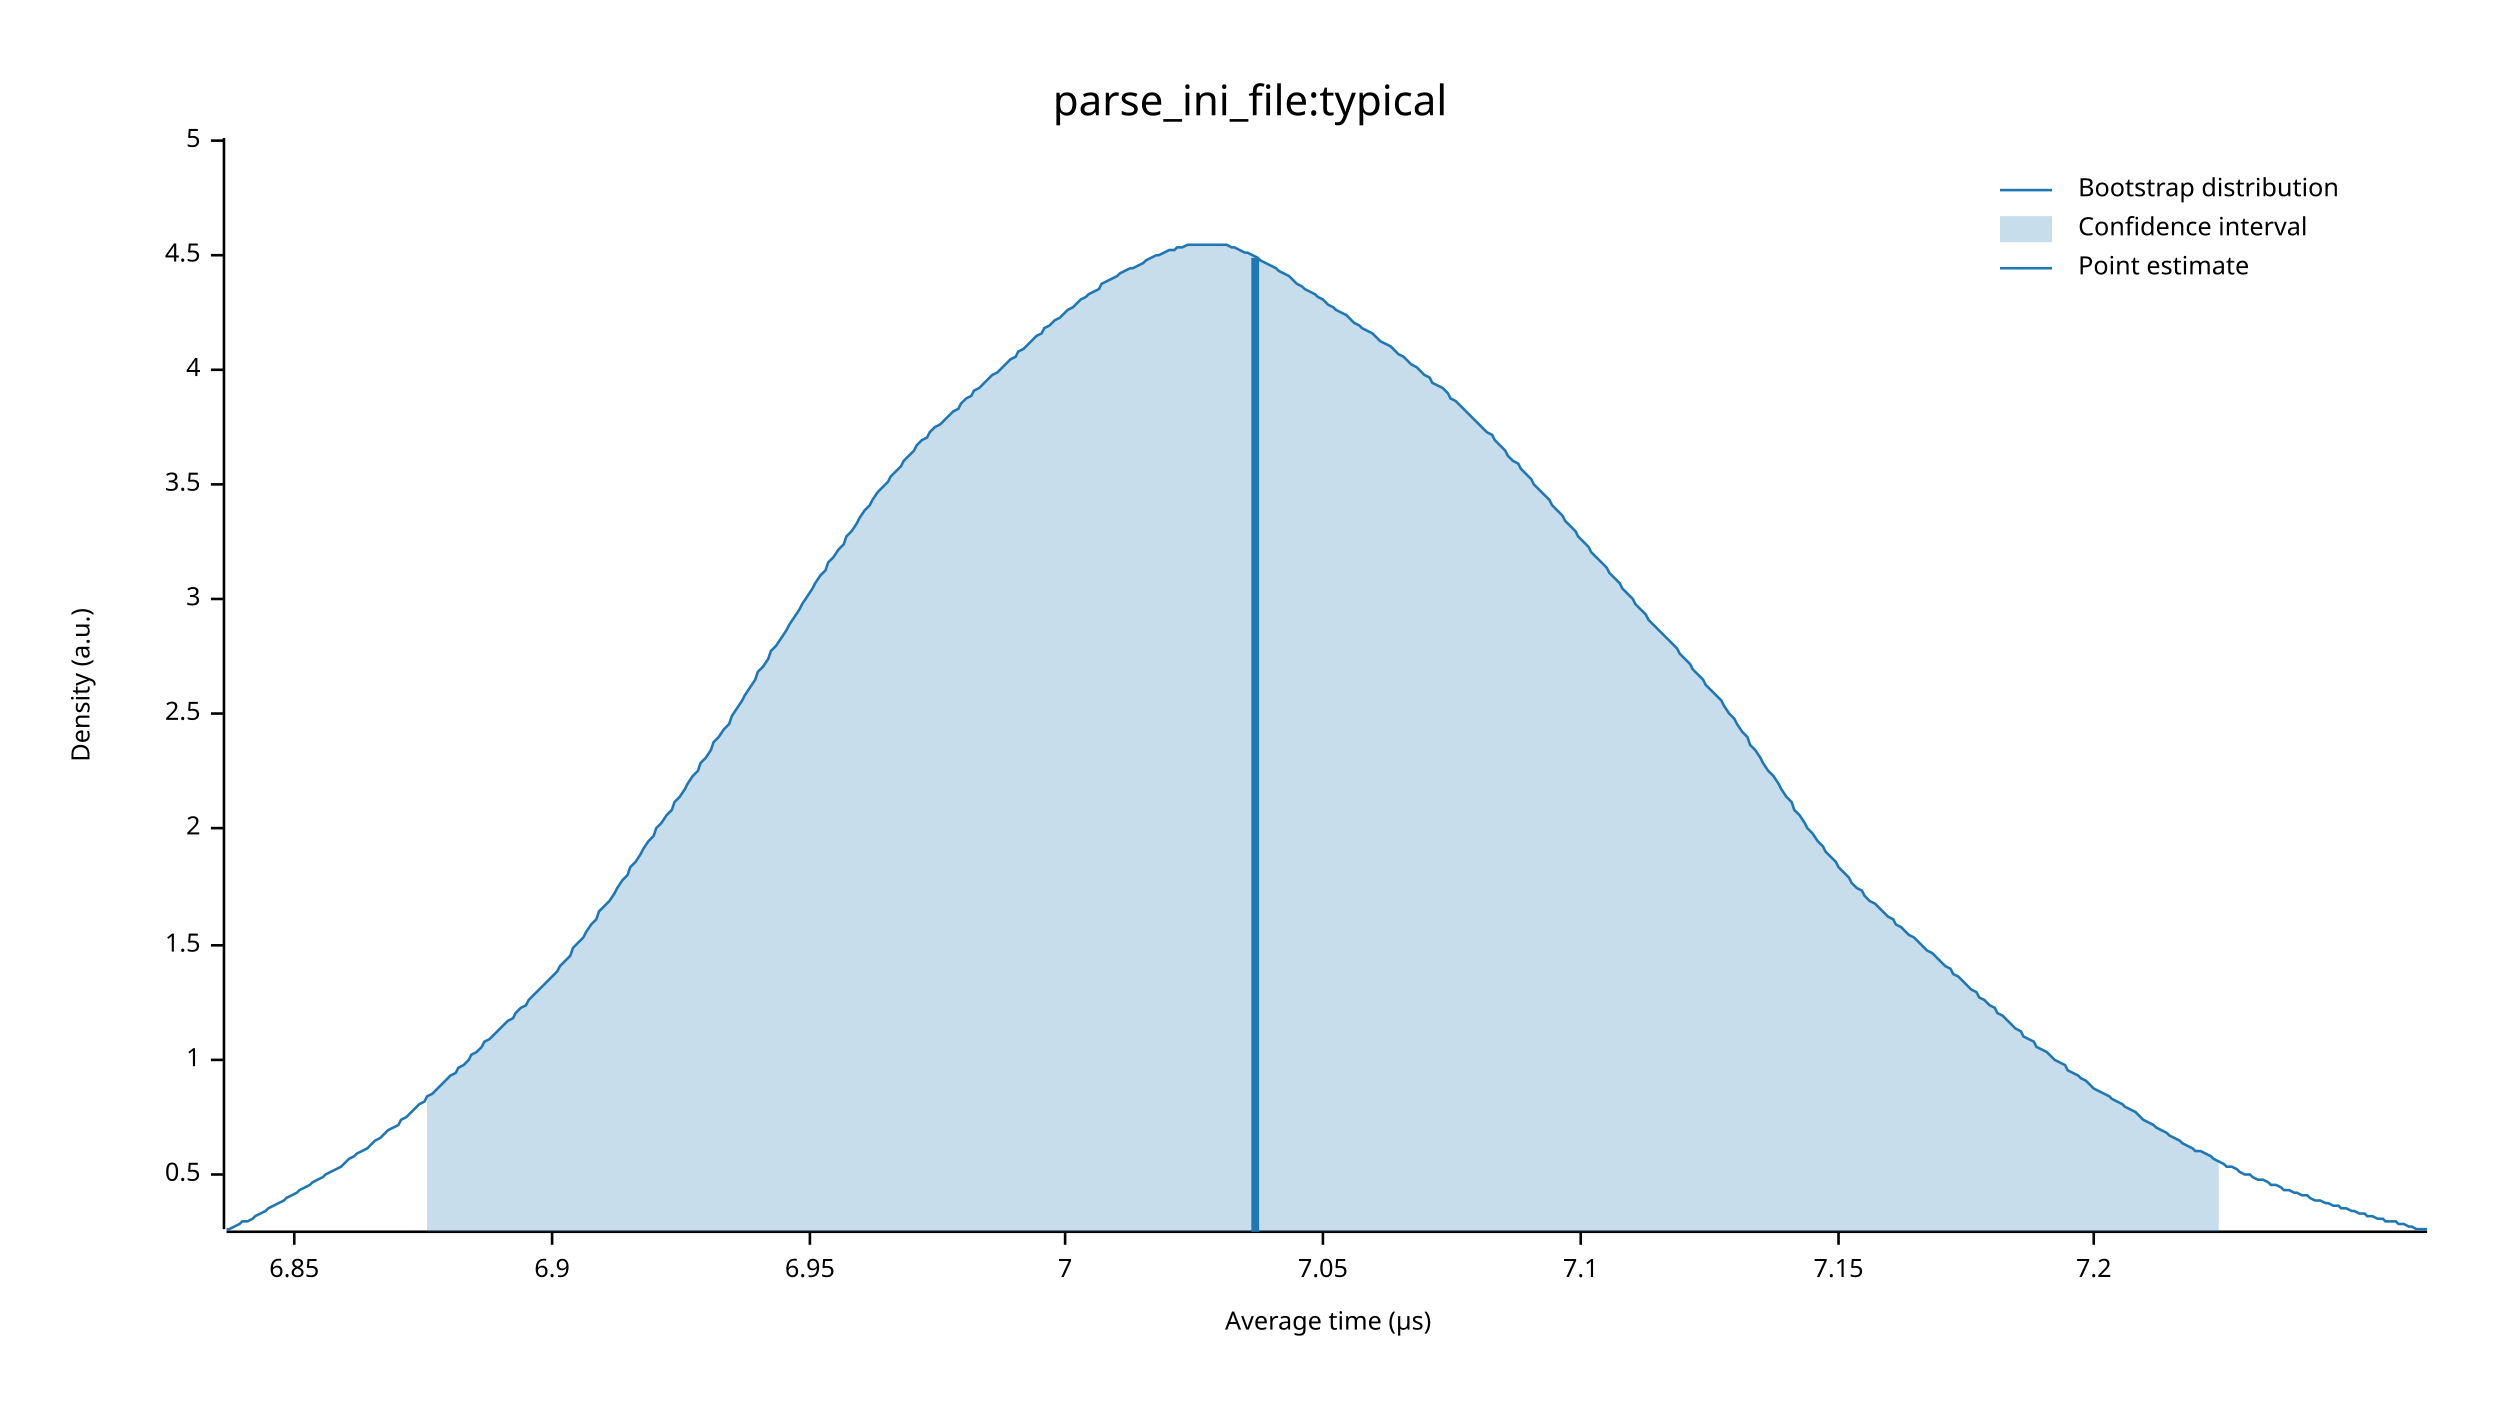
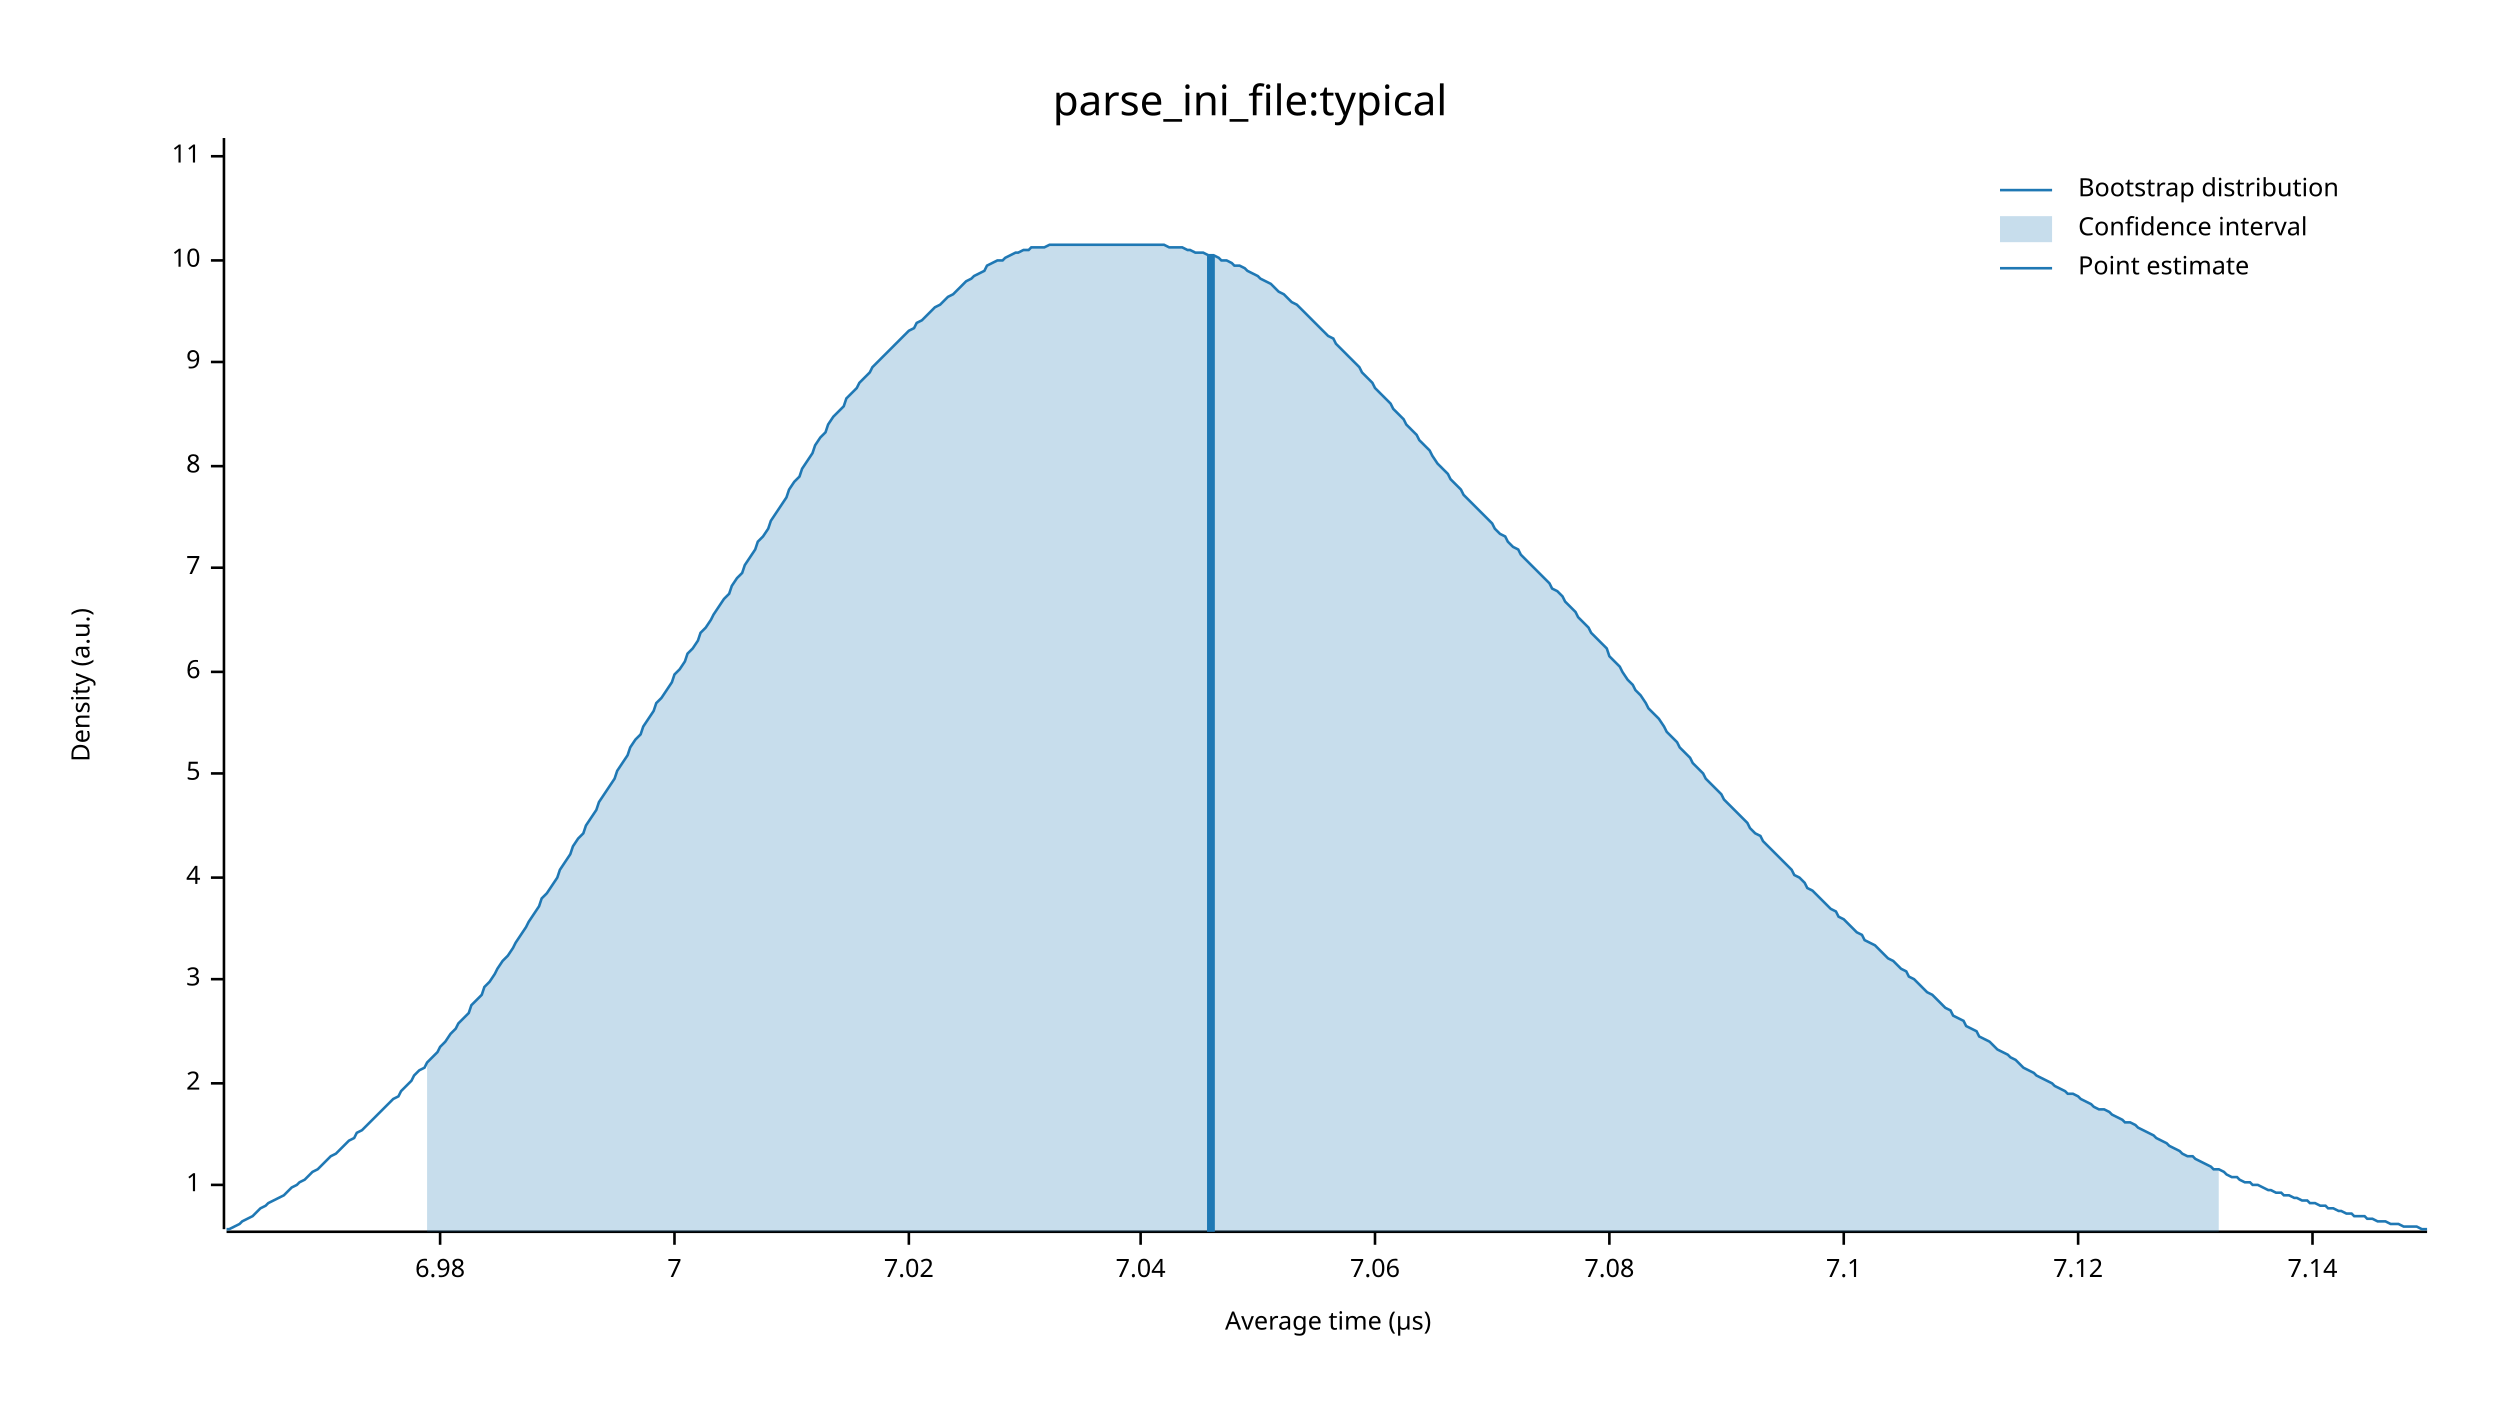
<svg xmlns="http://www.w3.org/2000/svg" width="960" height="540" viewBox="0 0 960 540">
  <text x="480" y="32" dy="0.76em" text-anchor="middle" font-family="sans-serif" font-size="16.129" opacity="1" fill="#000000">
parse_ini_file:typical
</text>
  <text x="27" y="263" dy="0.76em" text-anchor="middle" font-family="sans-serif" font-size="9.677" opacity="1" fill="#000000" transform="rotate(270, 27, 263)">
Density (a.u.)
</text>
  <text x="510" y="513" dy="-0.5ex" text-anchor="middle" font-family="sans-serif" font-size="9.677" opacity="1" fill="#000000">
Average time (µs)
</text>
  <polyline fill="none" opacity="1" stroke="#000000" stroke-width="1" points="86,53 86,472 " />
-   <text x="77" y="451" dy="0.5ex" text-anchor="end" font-family="sans-serif" font-size="9.677" opacity="1" fill="#000000">
- 0.5
- </text>
-   <polyline fill="none" opacity="1" stroke="#000000" stroke-width="1" points="81,451 86,451 " />
-   <text x="77" y="407" dy="0.5ex" text-anchor="end" font-family="sans-serif" font-size="9.677" opacity="1" fill="#000000">
+   <text x="77" y="455" dy="0.5ex" text-anchor="end" font-family="sans-serif" font-size="9.677" opacity="1" fill="#000000">
1
</text>
-   <polyline fill="none" opacity="1" stroke="#000000" stroke-width="1" points="81,407 86,407 " />
-   <text x="77" y="363" dy="0.5ex" text-anchor="end" font-family="sans-serif" font-size="9.677" opacity="1" fill="#000000">
- 1.5
- </text>
-   <polyline fill="none" opacity="1" stroke="#000000" stroke-width="1" points="81,363 86,363 " />
-   <text x="77" y="318" dy="0.5ex" text-anchor="end" font-family="sans-serif" font-size="9.677" opacity="1" fill="#000000">
+   <polyline fill="none" opacity="1" stroke="#000000" stroke-width="1" points="81,455 86,455 " />
+   <text x="77" y="416" dy="0.5ex" text-anchor="end" font-family="sans-serif" font-size="9.677" opacity="1" fill="#000000">
2
</text>
-   <polyline fill="none" opacity="1" stroke="#000000" stroke-width="1" points="81,318 86,318 " />
-   <text x="77" y="274" dy="0.5ex" text-anchor="end" font-family="sans-serif" font-size="9.677" opacity="1" fill="#000000">
- 2.5
- </text>
-   <polyline fill="none" opacity="1" stroke="#000000" stroke-width="1" points="81,274 86,274 " />
-   <text x="77" y="230" dy="0.5ex" text-anchor="end" font-family="sans-serif" font-size="9.677" opacity="1" fill="#000000">
+   <polyline fill="none" opacity="1" stroke="#000000" stroke-width="1" points="81,416 86,416 " />
+   <text x="77" y="376" dy="0.5ex" text-anchor="end" font-family="sans-serif" font-size="9.677" opacity="1" fill="#000000">
3
</text>
-   <polyline fill="none" opacity="1" stroke="#000000" stroke-width="1" points="81,230 86,230 " />
-   <text x="77" y="186" dy="0.5ex" text-anchor="end" font-family="sans-serif" font-size="9.677" opacity="1" fill="#000000">
- 3.5
- </text>
-   <polyline fill="none" opacity="1" stroke="#000000" stroke-width="1" points="81,186 86,186 " />
-   <text x="77" y="142" dy="0.5ex" text-anchor="end" font-family="sans-serif" font-size="9.677" opacity="1" fill="#000000">
+   <polyline fill="none" opacity="1" stroke="#000000" stroke-width="1" points="81,376 86,376 " />
+   <text x="77" y="337" dy="0.5ex" text-anchor="end" font-family="sans-serif" font-size="9.677" opacity="1" fill="#000000">
4
</text>
-   <polyline fill="none" opacity="1" stroke="#000000" stroke-width="1" points="81,142 86,142 " />
-   <text x="77" y="98" dy="0.5ex" text-anchor="end" font-family="sans-serif" font-size="9.677" opacity="1" fill="#000000">
- 4.5
- </text>
-   <polyline fill="none" opacity="1" stroke="#000000" stroke-width="1" points="81,98 86,98 " />
-   <text x="77" y="54" dy="0.5ex" text-anchor="end" font-family="sans-serif" font-size="9.677" opacity="1" fill="#000000">
+   <polyline fill="none" opacity="1" stroke="#000000" stroke-width="1" points="81,337 86,337 " />
+   <text x="77" y="297" dy="0.5ex" text-anchor="end" font-family="sans-serif" font-size="9.677" opacity="1" fill="#000000">
5
</text>
-   <polyline fill="none" opacity="1" stroke="#000000" stroke-width="1" points="81,54 86,54 " />
-   <polyline fill="none" opacity="1" stroke="#000000" stroke-width="1" points="87,473 932,473 " />
-   <text x="113" y="483" dy="0.76em" text-anchor="middle" font-family="sans-serif" font-size="9.677" opacity="1" fill="#000000">
- 6.85
+   <polyline fill="none" opacity="1" stroke="#000000" stroke-width="1" points="81,297 86,297 " />
+   <text x="77" y="258" dy="0.5ex" text-anchor="end" font-family="sans-serif" font-size="9.677" opacity="1" fill="#000000">
+ 6
</text>
-   <polyline fill="none" opacity="1" stroke="#000000" stroke-width="1" points="113,473 113,478 " />
-   <text x="212" y="483" dy="0.76em" text-anchor="middle" font-family="sans-serif" font-size="9.677" opacity="1" fill="#000000">
- 6.9
- </text>
-   <polyline fill="none" opacity="1" stroke="#000000" stroke-width="1" points="212,473 212,478 " />
-   <text x="311" y="483" dy="0.76em" text-anchor="middle" font-family="sans-serif" font-size="9.677" opacity="1" fill="#000000">
- 6.95
- </text>
-   <polyline fill="none" opacity="1" stroke="#000000" stroke-width="1" points="311,473 311,478 " />
-   <text x="409" y="483" dy="0.76em" text-anchor="middle" font-family="sans-serif" font-size="9.677" opacity="1" fill="#000000">
+   <polyline fill="none" opacity="1" stroke="#000000" stroke-width="1" points="81,258 86,258 " />
+   <text x="77" y="218" dy="0.5ex" text-anchor="end" font-family="sans-serif" font-size="9.677" opacity="1" fill="#000000">
7
</text>
-   <polyline fill="none" opacity="1" stroke="#000000" stroke-width="1" points="409,473 409,478 " />
-   <text x="508" y="483" dy="0.76em" text-anchor="middle" font-family="sans-serif" font-size="9.677" opacity="1" fill="#000000">
- 7.05
+   <polyline fill="none" opacity="1" stroke="#000000" stroke-width="1" points="81,218 86,218 " />
+   <text x="77" y="179" dy="0.5ex" text-anchor="end" font-family="sans-serif" font-size="9.677" opacity="1" fill="#000000">
+ 8
</text>
-   <polyline fill="none" opacity="1" stroke="#000000" stroke-width="1" points="508,473 508,478 " />
-   <text x="607" y="483" dy="0.76em" text-anchor="middle" font-family="sans-serif" font-size="9.677" opacity="1" fill="#000000">
+   <polyline fill="none" opacity="1" stroke="#000000" stroke-width="1" points="81,179 86,179 " />
+   <text x="77" y="139" dy="0.5ex" text-anchor="end" font-family="sans-serif" font-size="9.677" opacity="1" fill="#000000">
+ 9
+ </text>
+   <polyline fill="none" opacity="1" stroke="#000000" stroke-width="1" points="81,139 86,139 " />
+   <text x="77" y="100" dy="0.5ex" text-anchor="end" font-family="sans-serif" font-size="9.677" opacity="1" fill="#000000">
+ 10
+ </text>
+   <polyline fill="none" opacity="1" stroke="#000000" stroke-width="1" points="81,100 86,100 " />
+   <text x="77" y="60" dy="0.5ex" text-anchor="end" font-family="sans-serif" font-size="9.677" opacity="1" fill="#000000">
+ 11
+ </text>
+   <polyline fill="none" opacity="1" stroke="#000000" stroke-width="1" points="81,60 86,60 " />
+   <polyline fill="none" opacity="1" stroke="#000000" stroke-width="1" points="87,473 932,473 " />
+   <text x="169" y="483" dy="0.76em" text-anchor="middle" font-family="sans-serif" font-size="9.677" opacity="1" fill="#000000">
+ 6.98
+ </text>
+   <polyline fill="none" opacity="1" stroke="#000000" stroke-width="1" points="169,473 169,478 " />
+   <text x="259" y="483" dy="0.76em" text-anchor="middle" font-family="sans-serif" font-size="9.677" opacity="1" fill="#000000">
+ 7
+ </text>
+   <polyline fill="none" opacity="1" stroke="#000000" stroke-width="1" points="259,473 259,478 " />
+   <text x="349" y="483" dy="0.76em" text-anchor="middle" font-family="sans-serif" font-size="9.677" opacity="1" fill="#000000">
+ 7.02
+ </text>
+   <polyline fill="none" opacity="1" stroke="#000000" stroke-width="1" points="349,473 349,478 " />
+   <text x="438" y="483" dy="0.76em" text-anchor="middle" font-family="sans-serif" font-size="9.677" opacity="1" fill="#000000">
+ 7.04
+ </text>
+   <polyline fill="none" opacity="1" stroke="#000000" stroke-width="1" points="438,473 438,478 " />
+   <text x="528" y="483" dy="0.76em" text-anchor="middle" font-family="sans-serif" font-size="9.677" opacity="1" fill="#000000">
+ 7.06
+ </text>
+   <polyline fill="none" opacity="1" stroke="#000000" stroke-width="1" points="528,473 528,478 " />
+   <text x="618" y="483" dy="0.76em" text-anchor="middle" font-family="sans-serif" font-size="9.677" opacity="1" fill="#000000">
+ 7.08
+ </text>
+   <polyline fill="none" opacity="1" stroke="#000000" stroke-width="1" points="618,473 618,478 " />
+   <text x="708" y="483" dy="0.76em" text-anchor="middle" font-family="sans-serif" font-size="9.677" opacity="1" fill="#000000">
7.1
</text>
-   <polyline fill="none" opacity="1" stroke="#000000" stroke-width="1" points="607,473 607,478 " />
-   <text x="706" y="483" dy="0.76em" text-anchor="middle" font-family="sans-serif" font-size="9.677" opacity="1" fill="#000000">
- 7.15
+   <polyline fill="none" opacity="1" stroke="#000000" stroke-width="1" points="708,473 708,478 " />
+   <text x="798" y="483" dy="0.76em" text-anchor="middle" font-family="sans-serif" font-size="9.677" opacity="1" fill="#000000">
+ 7.12
</text>
-   <polyline fill="none" opacity="1" stroke="#000000" stroke-width="1" points="706,473 706,478 " />
-   <text x="804" y="483" dy="0.76em" text-anchor="middle" font-family="sans-serif" font-size="9.677" opacity="1" fill="#000000">
- 7.2
+   <polyline fill="none" opacity="1" stroke="#000000" stroke-width="1" points="798,473 798,478 " />
+   <text x="888" y="483" dy="0.76em" text-anchor="middle" font-family="sans-serif" font-size="9.677" opacity="1" fill="#000000">
+ 7.14
</text>
-   <polyline fill="none" opacity="1" stroke="#000000" stroke-width="1" points="804,473 804,478 " />
-   <polyline fill="none" opacity="1" stroke="#1F78B4" stroke-width="1" points="87,472 88,472 90,471 92,470 93,469 95,469 97,468 98,467 100,466 102,465 103,464 105,463 107,462 109,461 110,460 112,459 114,458 115,457 117,456 119,455 120,454 122,453 124,452 125,451 127,450 129,449 131,448 132,447 134,445 136,444 137,443 139,442 141,441 142,440 144,438 146,437 147,436 149,434 151,433 153,432 154,430 156,429 158,427 159,426 161,424 163,423 164,421 166,420 168,418 169,417 171,415 173,413 175,412 176,410 178,409 180,407 181,405 183,404 185,402 186,400 188,399 190,397 191,396 193,394 195,392 197,391 198,389 200,387 202,386 203,384 205,382 207,380 208,379 210,377 212,375 214,373 215,371 217,369 219,367 220,364 222,362 224,360 225,358 227,355 229,353 230,350 232,348 234,346 236,343 237,341 239,338 241,336 242,333 244,331 246,328 247,326 249,323 251,321 252,318 254,316 256,313 258,311 259,308 261,306 263,303 264,301 266,298 268,296 269,293 271,291 273,288 274,285 276,283 278,280 280,278 281,275 283,272 285,269 286,267 288,264 290,261 291,258 293,256 295,253 296,250 298,248 300,245 302,242 303,240 305,237 307,234 308,232 310,229 312,226 313,224 315,221 317,219 318,216 320,214 322,211 324,209 325,206 327,204 329,201 330,199 332,196 334,194 335,192 337,189 339,187 341,185 342,183 344,181 346,179 347,177 349,175 351,173 352,171 354,169 356,168 357,166 359,164 361,163 363,161 364,160 366,158 368,157 369,155 371,153 373,152 374,150 376,149 378,147 379,146 381,144 383,143 385,141 386,140 388,138 390,137 391,135 393,134 395,132 396,131 398,129 400,128 401,126 403,125 405,123 407,122 408,121 410,119 412,118 413,117 415,115 417,114 418,113 420,112 422,111 423,109 425,108 427,107 429,106 430,105 432,104 434,103 435,103 437,102 439,101 440,100 442,99 444,98 445,98 447,97 449,96 451,96 452,95 454,95 456,94 457,94 459,94 461,94 462,94 464,94 466,94 468,94 469,94 471,94 473,95 474,95 476,96 478,97 479,97 481,98 483,99 484,100 486,101 488,102 490,103 491,104 493,105 495,106 496,107 498,109 500,110 501,111 503,112 505,113 506,114 508,115 510,117 512,118 513,119 515,120 517,121 518,122 520,124 522,125 523,126 525,127 527,128 528,129 530,131 532,132 534,133 535,134 537,136 539,137 540,138 542,140 544,141 545,142 547,144 549,145 550,147 552,148 554,149 556,151 557,153 559,154 561,156 562,157 564,159 566,161 567,162 569,164 571,166 573,167 574,169 576,171 578,173 579,175 581,177 583,178 584,180 586,182 588,184 589,186 591,188 593,190 595,192 596,194 598,196 600,198 601,200 603,202 605,204 606,206 608,208 610,210 611,212 613,214 615,216 617,218 618,220 620,222 622,224 623,226 625,228 627,230 628,232 630,234 632,236 633,238 635,240 637,242 639,244 640,245 642,247 644,249 645,251 647,253 649,255 650,257 652,259 654,261 655,263 657,265 659,267 661,269 662,271 664,274 666,276 667,278 669,281 671,283 672,286 674,288 676,291 677,293 679,296 681,298 683,301 684,303 686,306 688,308 689,311 691,313 693,316 694,318 696,320 698,323 700,325 701,327 703,329 705,331 706,333 708,335 710,337 711,339 713,341 715,342 716,344 718,346 720,347 722,349 723,350 725,352 727,353 728,355 730,356 732,358 733,359 735,360 737,362 738,363 740,365 742,366 744,368 745,369 747,371 749,372 750,374 752,375 754,377 755,378 757,380 759,381 760,383 762,384 764,386 766,387 767,389 769,390 771,392 772,393 774,395 776,396 777,398 779,399 781,400 782,402 784,403 786,404 788,406 789,407 791,408 793,409 794,411 796,412 798,413 799,414 801,415 803,417 804,418 806,419 808,420 810,421 811,422 813,423 815,424 816,425 818,426 820,427 821,428 823,430 825,431 827,432 828,433 830,434 832,435 833,436 835,437 837,438 838,439 840,440 842,441 843,442 845,442 847,443 849,444 850,445 852,446 854,447 855,448 857,448 859,449 860,450 862,451 864,451 865,452 867,453 869,453 871,454 872,455 874,455 876,456 877,457 879,457 881,458 882,458 884,459 886,459 887,460 889,461 891,461 893,462 894,462 896,463 898,463 899,464 901,464 903,465 904,465 906,466 908,466 909,467 911,467 913,468 915,468 916,469 918,469 920,469 921,470 923,470 925,471 926,471 928,472 930,472 932,472 " />
-   <polygon opacity="0.25" fill="#1F78B4" points="164,421 166,420 168,418 169,417 171,415 173,413 175,412 176,410 178,409 180,407 181,405 183,404 185,402 186,400 188,399 190,397 191,396 193,394 195,392 197,391 198,389 200,387 202,386 203,384 205,382 207,380 208,379 210,377 212,375 214,373 215,371 217,369 219,367 220,364 222,362 224,360 225,358 227,355 229,353 230,350 232,348 234,346 236,343 237,341 239,338 241,336 242,333 244,331 246,328 247,326 249,323 251,321 252,318 254,316 256,313 258,311 259,308 261,306 263,303 264,301 266,298 268,296 269,293 271,291 273,288 274,285 276,283 278,280 280,278 281,275 283,272 285,269 286,267 288,264 290,261 291,258 293,256 295,253 296,250 298,248 300,245 302,242 303,240 305,237 307,234 308,232 310,229 312,226 313,224 315,221 317,219 318,216 320,214 322,211 324,209 325,206 327,204 329,201 330,199 332,196 334,194 335,192 337,189 339,187 341,185 342,183 344,181 346,179 347,177 349,175 351,173 352,171 354,169 356,168 357,166 359,164 361,163 363,161 364,160 366,158 368,157 369,155 371,153 373,152 374,150 376,149 378,147 379,146 381,144 383,143 385,141 386,140 388,138 390,137 391,135 393,134 395,132 396,131 398,129 400,128 401,126 403,125 405,123 407,122 408,121 410,119 412,118 413,117 415,115 417,114 418,113 420,112 422,111 423,109 425,108 427,107 429,106 430,105 432,104 434,103 435,103 437,102 439,101 440,100 442,99 444,98 445,98 447,97 449,96 451,96 452,95 454,95 456,94 457,94 459,94 461,94 462,94 464,94 466,94 468,94 469,94 471,94 473,95 474,95 476,96 478,97 479,97 481,98 483,99 484,100 486,101 488,102 490,103 491,104 493,105 495,106 496,107 498,109 500,110 501,111 503,112 505,113 506,114 508,115 510,117 512,118 513,119 515,120 517,121 518,122 520,124 522,125 523,126 525,127 527,128 528,129 530,131 532,132 534,133 535,134 537,136 539,137 540,138 542,140 544,141 545,142 547,144 549,145 550,147 552,148 554,149 556,151 557,153 559,154 561,156 562,157 564,159 566,161 567,162 569,164 571,166 573,167 574,169 576,171 578,173 579,175 581,177 583,178 584,180 586,182 588,184 589,186 591,188 593,190 595,192 596,194 598,196 600,198 601,200 603,202 605,204 606,206 608,208 610,210 611,212 613,214 615,216 617,218 618,220 620,222 622,224 623,226 625,228 627,230 628,232 630,234 632,236 633,238 635,240 637,242 639,244 640,245 642,247 644,249 645,251 647,253 649,255 650,257 652,259 654,261 655,263 657,265 659,267 661,269 662,271 664,274 666,276 667,278 669,281 671,283 672,286 674,288 676,291 677,293 679,296 681,298 683,301 684,303 686,306 688,308 689,311 691,313 693,316 694,318 696,320 698,323 700,325 701,327 703,329 705,331 706,333 708,335 710,337 711,339 713,341 715,342 716,344 718,346 720,347 722,349 723,350 725,352 727,353 728,355 730,356 732,358 733,359 735,360 737,362 738,363 740,365 742,366 744,368 745,369 747,371 749,372 750,374 752,375 754,377 755,378 757,380 759,381 760,383 762,384 764,386 766,387 767,389 769,390 771,392 772,393 774,395 776,396 777,398 779,399 781,400 782,402 784,403 786,404 788,406 789,407 791,408 793,409 794,411 796,412 798,413 799,414 801,415 803,417 804,418 806,419 808,420 810,421 811,422 813,423 815,424 816,425 818,426 820,427 821,428 823,430 825,431 827,432 828,433 830,434 832,435 833,436 835,437 837,438 838,439 840,440 842,441 843,442 845,442 847,443 849,444 850,445 852,446 852,473 164,473 " />
-   <polyline fill="none" opacity="1" stroke="#1F78B4" stroke-width="3" points="482,473 482,99 " />
+   <polyline fill="none" opacity="1" stroke="#000000" stroke-width="1" points="888,473 888,478 " />
+   <polyline fill="none" opacity="1" stroke="#1F78B4" stroke-width="1" points="87,472 88,472 90,471 92,470 93,469 95,468 97,467 98,466 100,464 102,463 103,462 105,461 107,460 109,459 110,458 112,456 114,455 115,454 117,453 119,451 120,450 122,449 124,447 125,446 127,444 129,443 131,441 132,440 134,438 136,437 137,435 139,434 141,432 142,431 144,429 146,427 147,426 149,424 151,422 153,421 154,419 156,417 158,415 159,413 161,411 163,410 164,408 166,406 168,404 169,402 171,400 173,397 175,395 176,393 178,391 180,389 181,386 183,384 185,382 186,379 188,377 190,374 191,372 193,369 195,367 197,364 198,362 200,359 202,356 203,354 205,351 207,348 208,345 210,343 212,340 214,337 215,334 217,331 219,328 220,325 222,322 224,320 225,317 227,314 229,311 230,308 232,305 234,302 236,299 237,296 239,293 241,290 242,287 244,284 246,282 247,279 249,276 251,273 252,270 254,268 256,265 258,262 259,259 261,257 263,254 264,251 266,249 268,246 269,243 271,241 273,238 274,236 276,233 278,230 280,228 281,225 283,222 285,220 286,217 288,214 290,211 291,208 293,206 295,203 296,200 298,197 300,194 302,191 303,188 305,185 307,183 308,180 310,177 312,174 313,171 315,168 317,166 318,163 320,160 322,158 324,156 325,153 327,151 329,149 330,147 332,145 334,143 335,141 337,139 339,137 341,135 342,134 344,132 346,130 347,129 349,127 351,126 352,124 354,123 356,121 357,120 359,118 361,117 363,115 364,114 366,113 368,111 369,110 371,108 373,107 374,106 376,105 378,104 379,102 381,101 383,100 385,100 386,99 388,98 390,97 391,97 393,96 395,96 396,95 398,95 400,95 401,95 403,94 405,94 407,94 408,94 410,94 412,94 413,94 415,94 417,94 418,94 420,94 422,94 423,94 425,94 427,94 429,94 430,94 432,94 434,94 435,94 437,94 439,94 440,94 442,94 444,94 445,94 447,94 449,95 451,95 452,95 454,95 456,96 457,96 459,97 461,97 462,97 464,98 466,98 468,99 469,100 471,100 473,101 474,102 476,102 478,103 479,104 481,105 483,106 484,107 486,108 488,109 490,111 491,112 493,113 495,115 496,116 498,117 500,119 501,120 503,122 505,124 506,125 508,127 510,129 512,130 513,132 515,134 517,136 518,137 520,139 522,141 523,143 525,145 527,147 528,149 530,151 532,153 534,155 535,157 537,159 539,161 540,163 542,165 544,167 545,169 547,171 549,173 550,175 552,178 554,180 556,182 557,184 559,186 561,188 562,190 564,192 566,194 567,195 569,197 571,199 573,201 574,203 576,205 578,206 579,208 581,210 583,211 584,213 586,215 588,217 589,218 591,220 593,222 595,224 596,226 598,227 600,229 601,231 603,233 605,235 606,237 608,239 610,241 611,243 613,245 615,247 617,249 618,252 620,254 622,256 623,258 625,261 627,263 628,265 630,267 632,270 633,272 635,274 637,276 639,279 640,281 642,283 644,285 645,287 647,289 649,291 650,293 652,295 654,297 655,299 657,301 659,303 661,305 662,307 664,309 666,311 667,312 669,314 671,316 672,318 674,320 676,321 677,323 679,325 681,327 683,329 684,330 686,332 688,334 689,336 691,337 693,339 694,341 696,342 698,344 700,346 701,347 703,349 705,350 706,352 708,353 710,355 711,356 713,358 715,359 716,361 718,362 720,363 722,365 723,366 725,368 727,369 728,370 730,372 732,373 733,375 735,376 737,378 738,379 740,381 742,382 744,384 745,385 747,387 749,388 750,390 752,391 754,392 755,394 757,395 759,396 760,398 762,399 764,400 766,402 767,403 769,404 771,405 772,406 774,407 776,409 777,410 779,411 781,412 782,413 784,414 786,415 788,416 789,417 791,418 793,419 794,420 796,420 798,421 799,422 801,423 803,424 804,425 806,426 808,426 810,427 811,428 813,429 815,430 816,431 818,431 820,432 821,433 823,434 825,435 827,436 828,437 830,438 832,439 833,440 835,441 837,442 838,443 840,444 842,444 843,445 845,446 847,447 849,448 850,449 852,449 854,450 855,451 857,452 859,452 860,453 862,454 864,454 865,455 867,455 869,456 871,457 872,457 874,458 876,458 877,459 879,459 881,460 882,460 884,461 886,461 887,462 889,462 891,463 893,463 894,464 896,464 898,465 899,465 901,466 903,466 904,467 906,467 908,467 909,468 911,468 913,469 915,469 916,469 918,470 920,470 921,470 923,471 925,471 926,471 928,471 930,472 932,472 " />
+   <polygon opacity="0.25" fill="#1F78B4" points="164,408 166,406 168,404 169,402 171,400 173,397 175,395 176,393 178,391 180,389 181,386 183,384 185,382 186,379 188,377 190,374 191,372 193,369 195,367 197,364 198,362 200,359 202,356 203,354 205,351 207,348 208,345 210,343 212,340 214,337 215,334 217,331 219,328 220,325 222,322 224,320 225,317 227,314 229,311 230,308 232,305 234,302 236,299 237,296 239,293 241,290 242,287 244,284 246,282 247,279 249,276 251,273 252,270 254,268 256,265 258,262 259,259 261,257 263,254 264,251 266,249 268,246 269,243 271,241 273,238 274,236 276,233 278,230 280,228 281,225 283,222 285,220 286,217 288,214 290,211 291,208 293,206 295,203 296,200 298,197 300,194 302,191 303,188 305,185 307,183 308,180 310,177 312,174 313,171 315,168 317,166 318,163 320,160 322,158 324,156 325,153 327,151 329,149 330,147 332,145 334,143 335,141 337,139 339,137 341,135 342,134 344,132 346,130 347,129 349,127 351,126 352,124 354,123 356,121 357,120 359,118 361,117 363,115 364,114 366,113 368,111 369,110 371,108 373,107 374,106 376,105 378,104 379,102 381,101 383,100 385,100 386,99 388,98 390,97 391,97 393,96 395,96 396,95 398,95 400,95 401,95 403,94 405,94 407,94 408,94 410,94 412,94 413,94 415,94 417,94 418,94 420,94 422,94 423,94 425,94 427,94 429,94 430,94 432,94 434,94 435,94 437,94 439,94 440,94 442,94 444,94 445,94 447,94 449,95 451,95 452,95 454,95 456,96 457,96 459,97 461,97 462,97 464,98 466,98 468,99 469,100 471,100 473,101 474,102 476,102 478,103 479,104 481,105 483,106 484,107 486,108 488,109 490,111 491,112 493,113 495,115 496,116 498,117 500,119 501,120 503,122 505,124 506,125 508,127 510,129 512,130 513,132 515,134 517,136 518,137 520,139 522,141 523,143 525,145 527,147 528,149 530,151 532,153 534,155 535,157 537,159 539,161 540,163 542,165 544,167 545,169 547,171 549,173 550,175 552,178 554,180 556,182 557,184 559,186 561,188 562,190 564,192 566,194 567,195 569,197 571,199 573,201 574,203 576,205 578,206 579,208 581,210 583,211 584,213 586,215 588,217 589,218 591,220 593,222 595,224 596,226 598,227 600,229 601,231 603,233 605,235 606,237 608,239 610,241 611,243 613,245 615,247 617,249 618,252 620,254 622,256 623,258 625,261 627,263 628,265 630,267 632,270 633,272 635,274 637,276 639,279 640,281 642,283 644,285 645,287 647,289 649,291 650,293 652,295 654,297 655,299 657,301 659,303 661,305 662,307 664,309 666,311 667,312 669,314 671,316 672,318 674,320 676,321 677,323 679,325 681,327 683,329 684,330 686,332 688,334 689,336 691,337 693,339 694,341 696,342 698,344 700,346 701,347 703,349 705,350 706,352 708,353 710,355 711,356 713,358 715,359 716,361 718,362 720,363 722,365 723,366 725,368 727,369 728,370 730,372 732,373 733,375 735,376 737,378 738,379 740,381 742,382 744,384 745,385 747,387 749,388 750,390 752,391 754,392 755,394 757,395 759,396 760,398 762,399 764,400 766,402 767,403 769,404 771,405 772,406 774,407 776,409 777,410 779,411 781,412 782,413 784,414 786,415 788,416 789,417 791,418 793,419 794,420 796,420 798,421 799,422 801,423 803,424 804,425 806,426 808,426 810,427 811,428 813,429 815,430 816,431 818,431 820,432 821,433 823,434 825,435 827,436 828,437 830,438 832,439 833,440 835,441 837,442 838,443 840,444 842,444 843,445 845,446 847,447 849,448 850,449 852,449 852,473 164,473 " />
+   <polyline fill="none" opacity="1" stroke="#1F78B4" stroke-width="3" points="465,473 465,98 " />
  <text x="798" y="68" dy="0.76em" text-anchor="start" font-family="sans-serif" font-size="9.677" opacity="1" fill="#000000">
Bootstrap distribution
</text>
  <text x="798" y="83" dy="0.76em" text-anchor="start" font-family="sans-serif" font-size="9.677" opacity="1" fill="#000000">
Confidence interval
</text>
  <text x="798" y="98" dy="0.76em" text-anchor="start" font-family="sans-serif" font-size="9.677" opacity="1" fill="#000000">
Point estimate
</text>
  <polyline fill="none" opacity="1" stroke="#1F78B4" stroke-width="1" points="768,73 788,73 " />
  <rect x="768" y="83" width="20" height="10" opacity="0.25" fill="#1F78B4" stroke="none" />
  <polyline fill="none" opacity="1" stroke="#1F78B4" stroke-width="1" points="768,103 788,103 " />
</svg>
